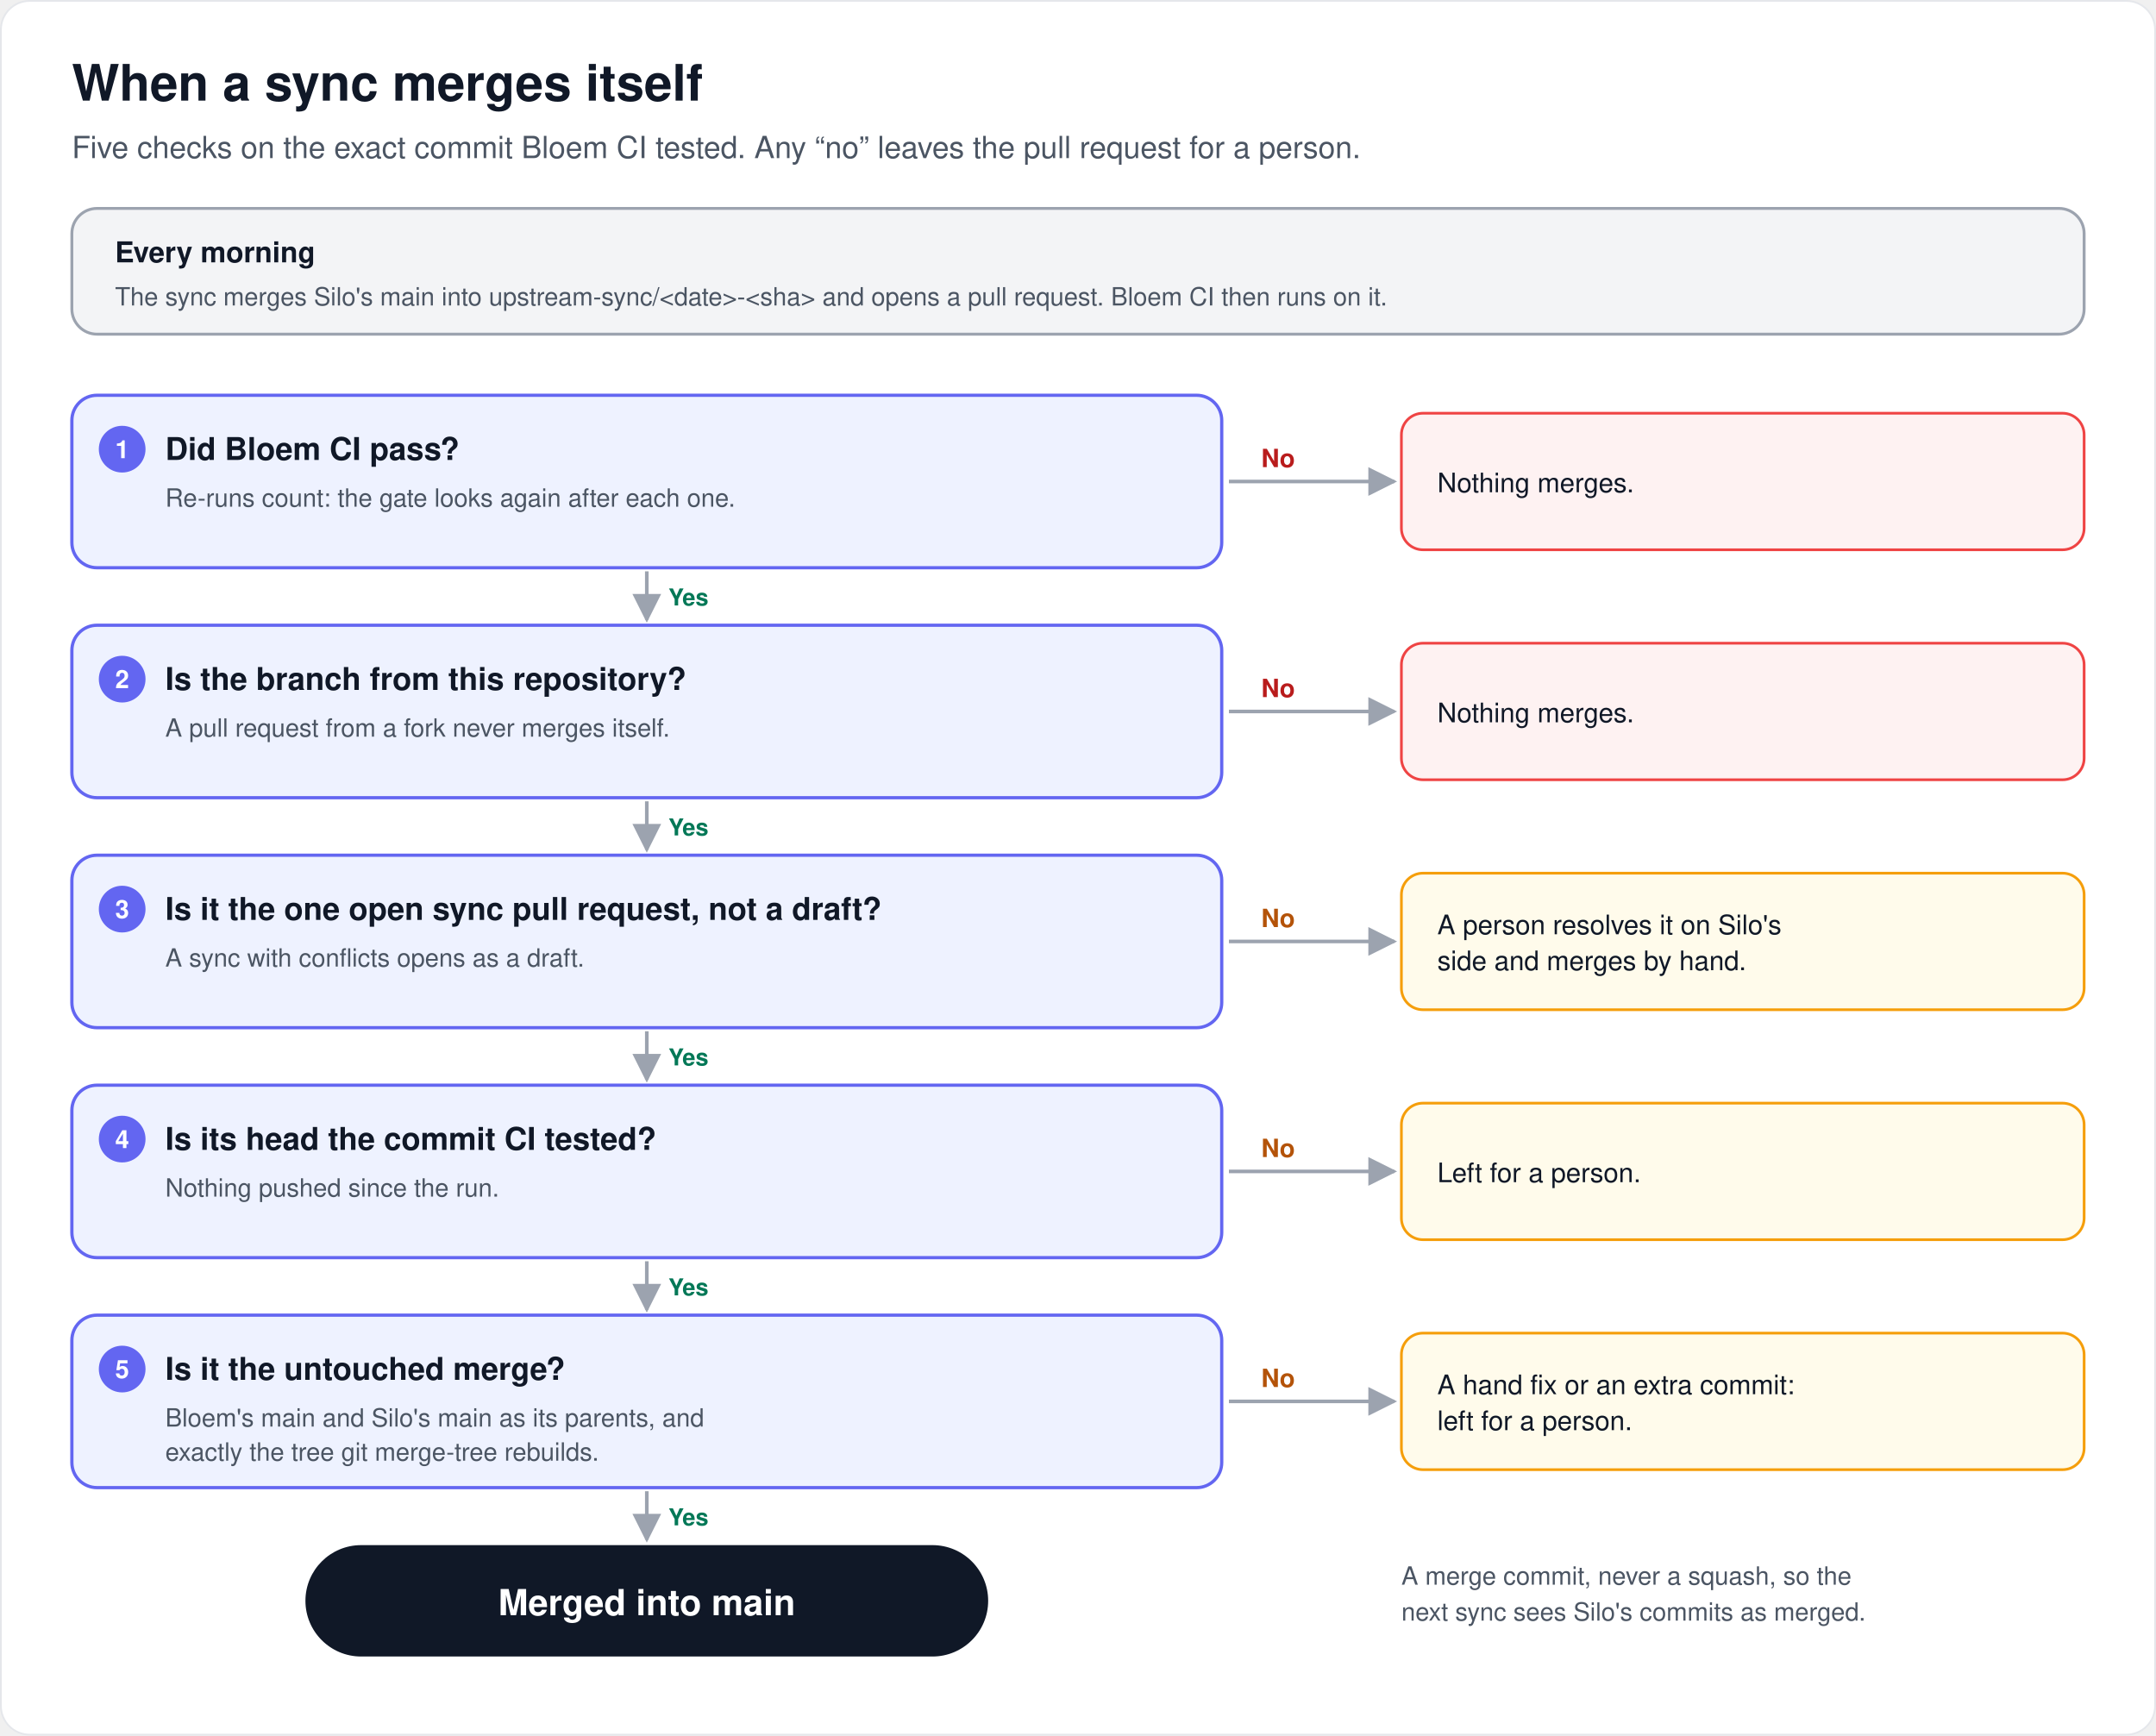
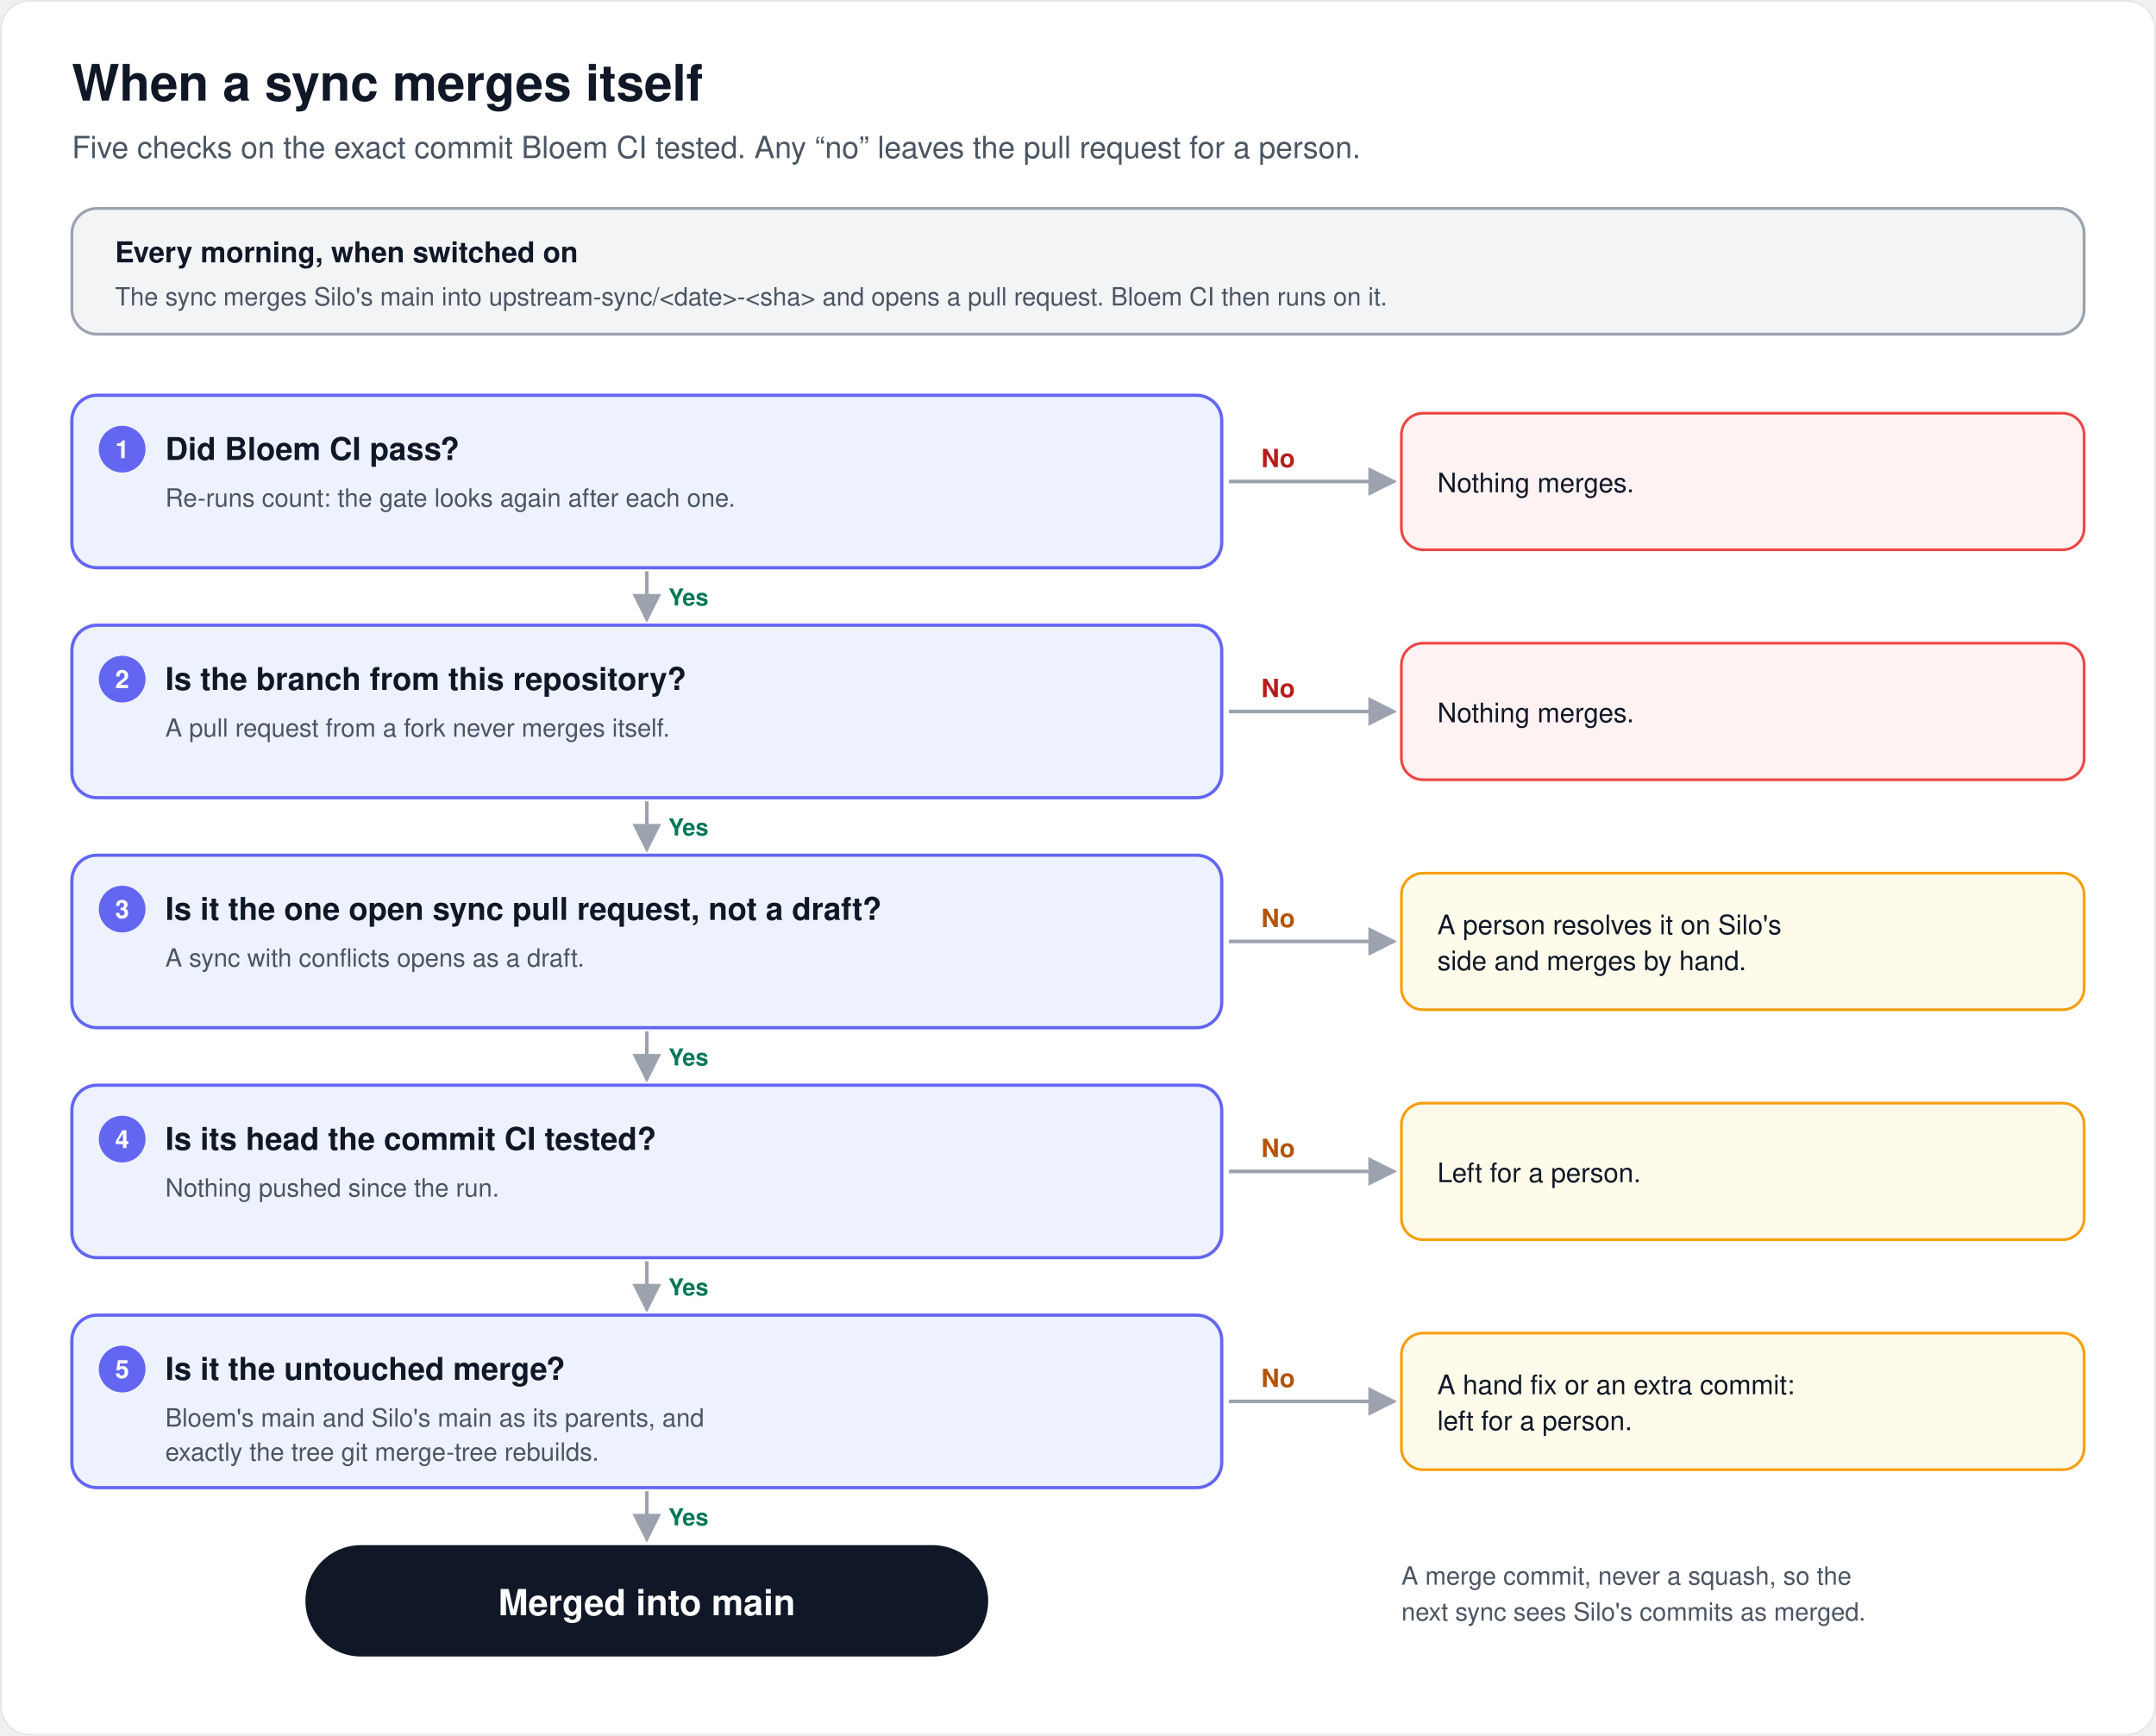
<svg xmlns="http://www.w3.org/2000/svg" width="1200" height="966" viewBox="0 0 1200 966" role="img" aria-labelledby="t d" font-family="'Segoe UI', 'Helvetica Neue', Helvetica, Arial, sans-serif">
  <defs>
    <marker id="arrow" viewBox="0 0 10 10" refX="9" refY="5" markerWidth="8" markerHeight="8" orient="auto-start-reverse">
      <path d="M0,0 L10,5 L0,10 z" fill="#9CA3AF" />
    </marker>
  </defs>
  <rect x="0.5" y="0.5" width="1199" height="965" rx="16" fill="#FFFFFF" stroke="#E5E7EB" />
  <text x="40" y="56" font-size="28" font-weight="700" fill="#101827" text-anchor="start">When a sync merges itself</text>
  <text x="40" y="88" font-size="17" font-weight="normal" fill="#4B5563" text-anchor="start">Five checks on the exact commit Bloem CI tested. Any “no” leaves the pull request for a person.</text>
  <rect x="40" y="116" width="1120" height="70" rx="14" fill="#F3F4F6" stroke="#9CA3AF" stroke-width="1.6" />
-   <text x="64" y="146" font-size="16" font-weight="700" fill="#101827" text-anchor="start">Every morning</text>
+   <text x="64" y="146" font-size="16" font-weight="700" fill="#101827" text-anchor="start">Every morning, when switched on</text>
  <text x="64" y="170" font-size="14" font-weight="normal" fill="#4B5563" text-anchor="start">The sync merges Silo's main into upstream-sync/&lt;date&gt;-&lt;sha&gt; and opens a pull request. Bloem CI then runs on it.</text>
  <rect x="40" y="220" width="640" height="96" rx="14" fill="#EEF2FF" stroke="#6366F1" stroke-width="1.8" />
  <circle cx="68" cy="250" r="13" fill="#6366F1" />
  <text x="68" y="255" font-size="14" font-weight="700" fill="#FFFFFF" text-anchor="middle">1</text>
  <text x="92" y="256" font-size="17.5" font-weight="700" fill="#101827" text-anchor="start">Did Bloem CI pass?</text>
  <text x="92" y="282" font-size="14" font-weight="normal" fill="#4B5563" text-anchor="start">Re-runs count: the gate looks again after each one.</text>
  <line x1="684" y1="268.0" x2="776" y2="268.0" stroke="#9CA3AF" stroke-width="2" marker-end="url(#arrow)" />
  <text x="702" y="260.0" font-size="14" font-weight="700" fill="#B91C1C" text-anchor="start">No</text>
  <rect x="780" y="230" width="380" height="76" rx="12" fill="#FEF2F2" stroke="#EF4444" stroke-width="1.5" />
  <text x="800" y="274.0" font-size="15" font-weight="normal" fill="#101827" text-anchor="start">Nothing merges.</text>
  <line x1="360.0" y1="318" x2="360.0" y2="345" stroke="#9CA3AF" stroke-width="2" marker-end="url(#arrow)" />
  <text x="372.0" y="337" font-size="13" font-weight="700" fill="#047857" text-anchor="start">Yes</text>
  <rect x="40" y="348" width="640" height="96" rx="14" fill="#EEF2FF" stroke="#6366F1" stroke-width="1.8" />
  <circle cx="68" cy="378" r="13" fill="#6366F1" />
  <text x="68" y="383" font-size="14" font-weight="700" fill="#FFFFFF" text-anchor="middle">2</text>
  <text x="92" y="384" font-size="17.5" font-weight="700" fill="#101827" text-anchor="start">Is the branch from this repository?</text>
  <text x="92" y="410" font-size="14" font-weight="normal" fill="#4B5563" text-anchor="start">A pull request from a fork never merges itself.</text>
  <line x1="684" y1="396.0" x2="776" y2="396.0" stroke="#9CA3AF" stroke-width="2" marker-end="url(#arrow)" />
  <text x="702" y="388.0" font-size="14" font-weight="700" fill="#B91C1C" text-anchor="start">No</text>
  <rect x="780" y="358" width="380" height="76" rx="12" fill="#FEF2F2" stroke="#EF4444" stroke-width="1.5" />
  <text x="800" y="402.0" font-size="15" font-weight="normal" fill="#101827" text-anchor="start">Nothing merges.</text>
  <line x1="360.0" y1="446" x2="360.0" y2="473" stroke="#9CA3AF" stroke-width="2" marker-end="url(#arrow)" />
  <text x="372.0" y="465" font-size="13" font-weight="700" fill="#047857" text-anchor="start">Yes</text>
  <rect x="40" y="476" width="640" height="96" rx="14" fill="#EEF2FF" stroke="#6366F1" stroke-width="1.8" />
  <circle cx="68" cy="506" r="13" fill="#6366F1" />
  <text x="68" y="511" font-size="14" font-weight="700" fill="#FFFFFF" text-anchor="middle">3</text>
  <text x="92" y="512" font-size="17.5" font-weight="700" fill="#101827" text-anchor="start">Is it the one open sync pull request, not a draft?</text>
  <text x="92" y="538" font-size="14" font-weight="normal" fill="#4B5563" text-anchor="start">A sync with conflicts opens as a draft.</text>
  <line x1="684" y1="524.0" x2="776" y2="524.0" stroke="#9CA3AF" stroke-width="2" marker-end="url(#arrow)" />
  <text x="702" y="516.0" font-size="14" font-weight="700" fill="#B45309" text-anchor="start">No</text>
  <rect x="780" y="486" width="380" height="76" rx="12" fill="#FFFBEB" stroke="#F59E0B" stroke-width="1.5" />
  <text x="800" y="520.0" font-size="15" font-weight="normal" fill="#101827" text-anchor="start">A person resolves it on Silo's</text>
  <text x="800" y="540.0" font-size="15" font-weight="normal" fill="#101827" text-anchor="start">side and merges by hand.</text>
  <line x1="360.0" y1="574" x2="360.0" y2="601" stroke="#9CA3AF" stroke-width="2" marker-end="url(#arrow)" />
  <text x="372.0" y="593" font-size="13" font-weight="700" fill="#047857" text-anchor="start">Yes</text>
  <rect x="40" y="604" width="640" height="96" rx="14" fill="#EEF2FF" stroke="#6366F1" stroke-width="1.8" />
  <circle cx="68" cy="634" r="13" fill="#6366F1" />
  <text x="68" y="639" font-size="14" font-weight="700" fill="#FFFFFF" text-anchor="middle">4</text>
  <text x="92" y="640" font-size="17.5" font-weight="700" fill="#101827" text-anchor="start">Is its head the commit CI tested?</text>
  <text x="92" y="666" font-size="14" font-weight="normal" fill="#4B5563" text-anchor="start">Nothing pushed since the run.</text>
  <line x1="684" y1="652.0" x2="776" y2="652.0" stroke="#9CA3AF" stroke-width="2" marker-end="url(#arrow)" />
  <text x="702" y="644.0" font-size="14" font-weight="700" fill="#B45309" text-anchor="start">No</text>
  <rect x="780" y="614" width="380" height="76" rx="12" fill="#FFFBEB" stroke="#F59E0B" stroke-width="1.5" />
  <text x="800" y="658.0" font-size="15" font-weight="normal" fill="#101827" text-anchor="start">Left for a person.</text>
  <line x1="360.0" y1="702" x2="360.0" y2="729" stroke="#9CA3AF" stroke-width="2" marker-end="url(#arrow)" />
  <text x="372.0" y="721" font-size="13" font-weight="700" fill="#047857" text-anchor="start">Yes</text>
  <rect x="40" y="732" width="640" height="96" rx="14" fill="#EEF2FF" stroke="#6366F1" stroke-width="1.8" />
  <circle cx="68" cy="762" r="13" fill="#6366F1" />
  <text x="68" y="767" font-size="14" font-weight="700" fill="#FFFFFF" text-anchor="middle">5</text>
  <text x="92" y="768" font-size="17.5" font-weight="700" fill="#101827" text-anchor="start">Is it the untouched merge?</text>
  <text x="92" y="794" font-size="14" font-weight="normal" fill="#4B5563" text-anchor="start">Bloem's main and Silo's main as its parents, and</text>
  <text x="92" y="813" font-size="14" font-weight="normal" fill="#4B5563" text-anchor="start">exactly the tree git merge-tree rebuilds.</text>
  <line x1="684" y1="780.0" x2="776" y2="780.0" stroke="#9CA3AF" stroke-width="2" marker-end="url(#arrow)" />
  <text x="702" y="772.0" font-size="14" font-weight="700" fill="#B45309" text-anchor="start">No</text>
  <rect x="780" y="742" width="380" height="76" rx="12" fill="#FFFBEB" stroke="#F59E0B" stroke-width="1.5" />
  <text x="800" y="776.0" font-size="15" font-weight="normal" fill="#101827" text-anchor="start">A hand fix or an extra commit:</text>
  <text x="800" y="796.0" font-size="15" font-weight="normal" fill="#101827" text-anchor="start">left for a person.</text>
  <line x1="360.0" y1="830" x2="360.0" y2="857" stroke="#9CA3AF" stroke-width="2" marker-end="url(#arrow)" />
  <text x="372.0" y="849" font-size="13" font-weight="700" fill="#047857" text-anchor="start">Yes</text>
  <rect x="170.0" y="860" width="380" height="62" rx="31" fill="#101827" stroke="none" stroke-width="1.5" />
  <text x="360.0" y="899" font-size="20" font-weight="700" fill="#FFFFFF" text-anchor="middle">Merged into main</text>
  <text x="780" y="882" font-size="14" font-weight="normal" fill="#4B5563" text-anchor="start">A merge commit, never a squash, so the</text>
  <text x="780" y="902" font-size="14" font-weight="normal" fill="#4B5563" text-anchor="start">next sync sees Silo's commits as merged.</text>
</svg>
